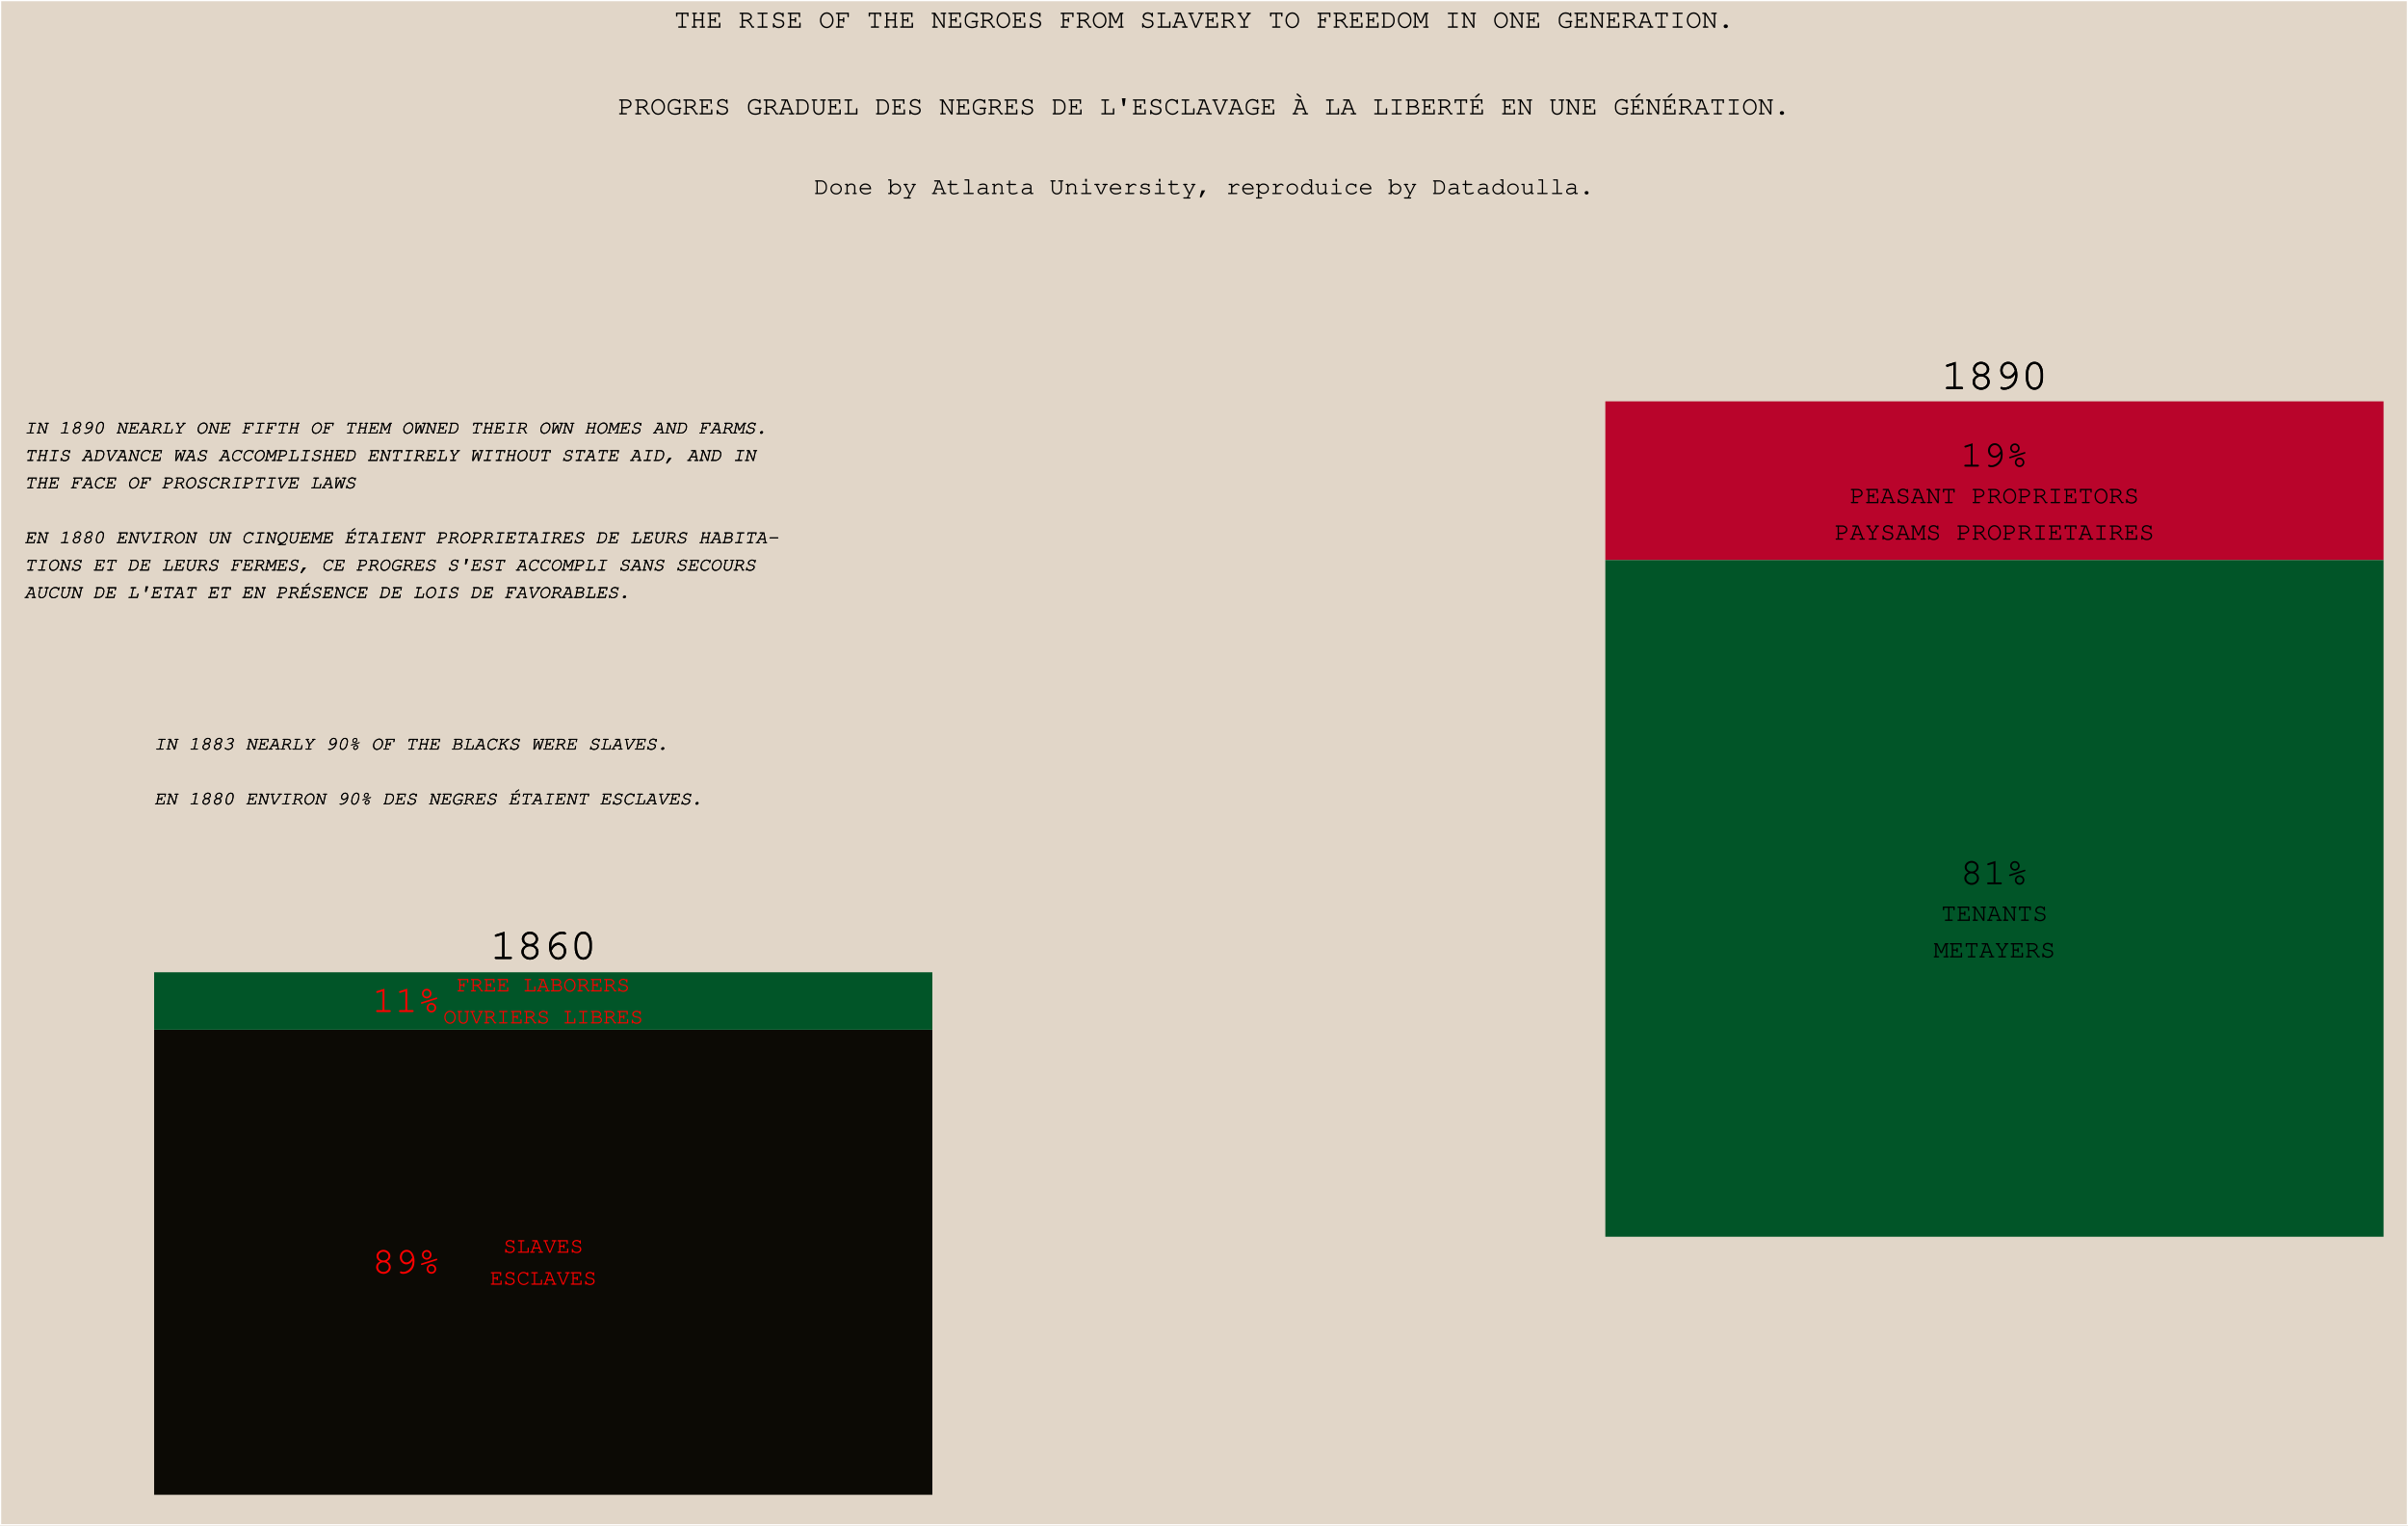
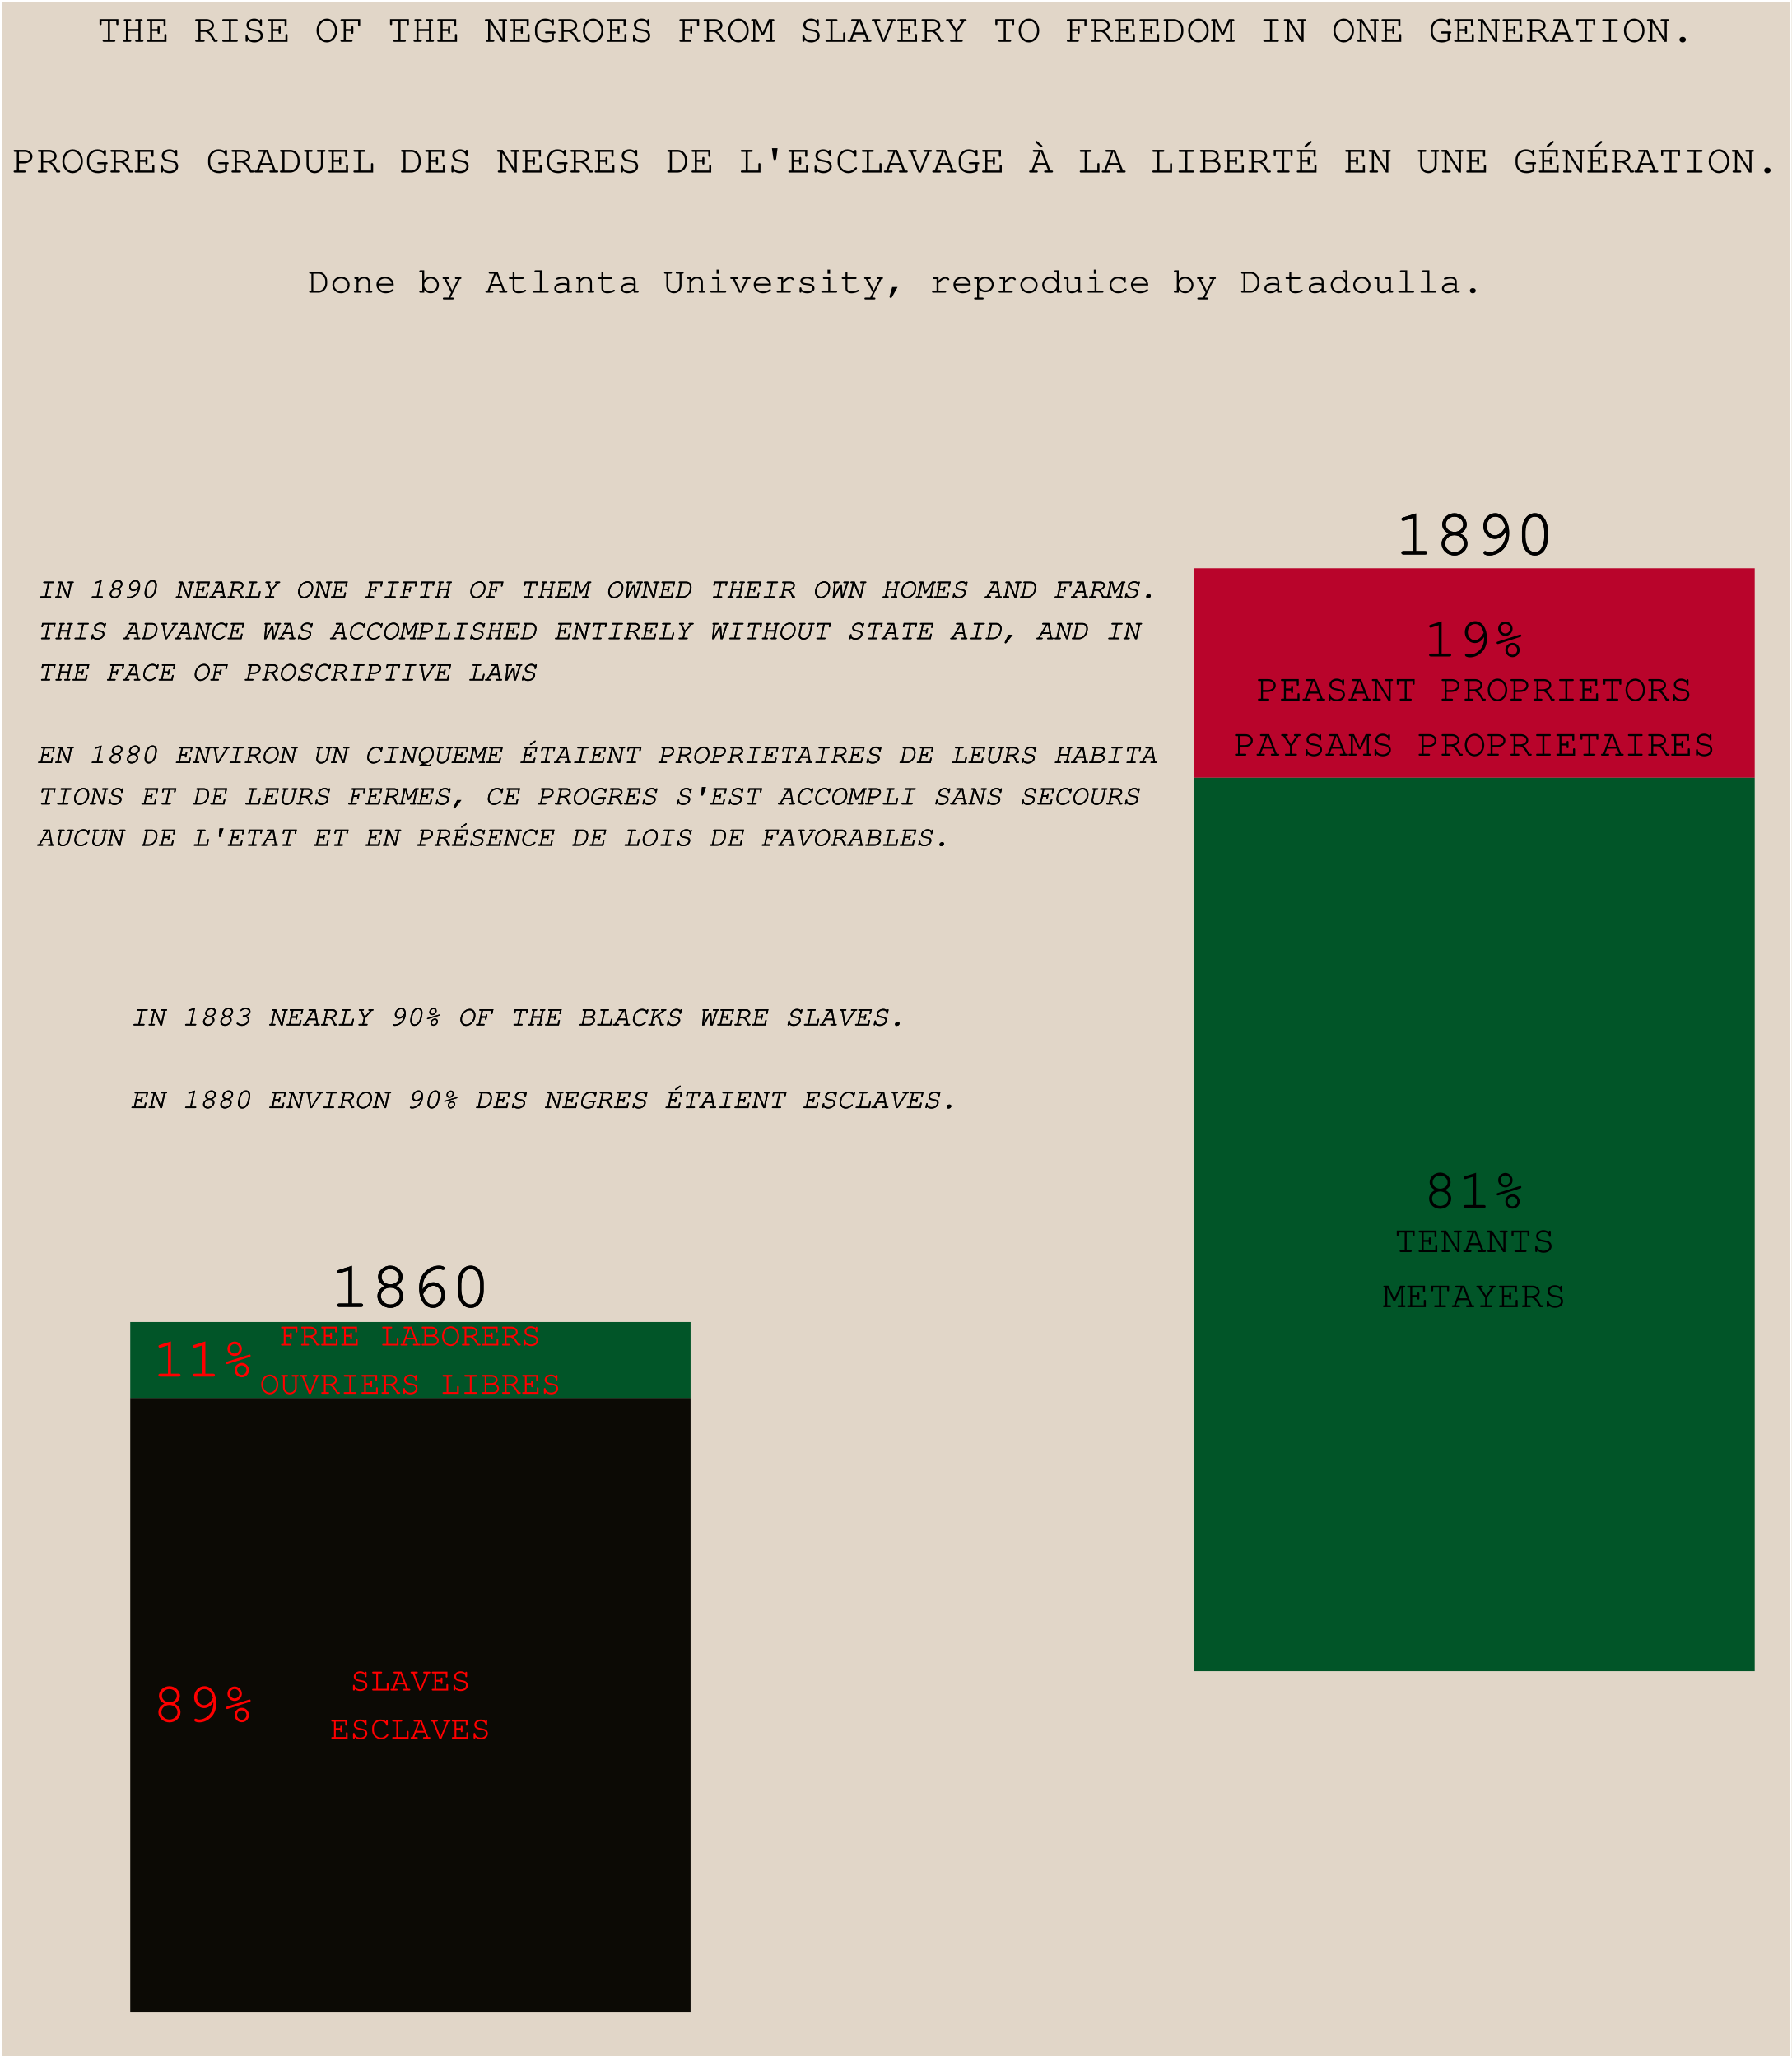
- <svg xmlns="http://www.w3.org/2000/svg" class="svglite" width="1080.00pt" height="684.00pt" viewBox="0 0 1080.00 684.00">
+ <svg xmlns="http://www.w3.org/2000/svg" class="svglite" width="532.80pt" height="612.00pt" viewBox="0 0 532.80 612.00">
  <defs>
    <style type="text/css">
    .svglite line, .svglite polyline, .svglite polygon, .svglite path, .svglite rect, .svglite circle {
      fill: none;
      stroke: #000000;
      stroke-linecap: round;
      stroke-linejoin: round;
      stroke-miterlimit: 10.00;
    }
    .svglite text {
      white-space: pre;
    }
  </style>
  </defs>
  <rect width="100%" height="100%" style="stroke: none; fill: #E1D6C8;" />
  <defs>
-     <clipPath id="cpMC4wMHwxMDgwLjAwfDAuMDB8Njg0LjAw">
-       <rect x="0.00" y="0.00" width="1080.00" height="684.00" />
+     <clipPath id="cpMC4wMHw1MzIuODB8MC4wMHw2MTIuMDA=">
+       <rect x="0.00" y="0.00" width="532.80" height="612.00" />
    </clipPath>
  </defs>
-   <g clip-path="url(#cpMC4wMHwxMDgwLjAwfDAuMDB8Njg0LjAw)">
-     <rect x="0.00" y="0" width="1080.00" height="684.00" style="stroke-width: 1.07; stroke: #FFFFFF; fill: #E1D6C8;" />
+   <g clip-path="url(#cpMC4wMHw1MzIuODB8MC4wMHw2MTIuMDA=)">
+     <rect x="0" y="0" width="532.80" height="612.00" style="stroke-width: 1.07; stroke: #FFFFFF; fill: #E1D6C8;" />
  </g>
  <defs>
-     <clipPath id="cpMTAuOTZ8MTA2OS4wNHw5MS41Nnw2NzAuMzA=">
-       <rect x="10.96" y="91.56" width="1058.08" height="578.74" />
+     <clipPath id="cpMTAuOTZ8NTIxLjg0fDkxLjU2fDU5OC4zMA==">
+       <rect x="10.96" y="91.56" width="510.88" height="506.74" />
    </clipPath>
  </defs>
-   <g clip-path="url(#cpMTAuOTZ8MTA2OS4wNHw5MS41Nnw2NzAuMzA=)">
+   <g clip-path="url(#cpMTAuOTZ8NTIxLjg0fDkxLjU2fDU5OC4zMA==)">
</g>
-   <g clip-path="url(#cpMC4wMHwxMDgwLjAwfDAuMDB8Njg0LjAw)">
+   <g clip-path="url(#cpMC4wMHw1MzIuODB8MC4wMHw2MTIuMDA=)">
</g>
  <defs>
-     <clipPath id="cpMTAuOTZ8NzA5LjA0fDkxLjU2fDY3MC4zMA==">
-       <rect x="10.96" y="91.56" width="698.08" height="578.74" />
+     <clipPath id="cpMTAuOTZ8MzQ0LjI0fDkxLjU2fDU5OC4zMA==">
+       <rect x="10.96" y="91.56" width="333.28" height="506.74" />
    </clipPath>
  </defs>
-   <g clip-path="url(#cpMTAuOTZ8NzA5LjA0fDkxLjU2fDY3MC4zMA==)">
+   <g clip-path="url(#cpMTAuOTZ8MzQ0LjI0fDkxLjU2fDU5OC4zMA==)">
</g>
-   <g clip-path="url(#cpMC4wMHwxMDgwLjAwfDAuMDB8Njg0LjAw)">
+   <g clip-path="url(#cpMC4wMHw1MzIuODB8MC4wMHw2MTIuMDA=)">
</g>
-   <g clip-path="url(#cpMTAuOTZ8NzA5LjA0fDkxLjU2fDY3MC4zMA==)">
+   <g clip-path="url(#cpMTAuOTZ8MzQ0LjI0fDkxLjU2fDU5OC4zMA==)">
</g>
-   <g clip-path="url(#cpMC4wMHwxMDgwLjAwfDAuMDB8Njg0LjAw)">
+   <g clip-path="url(#cpMC4wMHw1MzIuODB8MC4wMHw2MTIuMDA=)">
</g>
  <defs>
-     <clipPath id="cpNS40OHw3MTQuNTJ8ODYuMDh8Njc4LjUy">
-       <rect x="5.48" y="86.08" width="709.04" height="592.44" />
+     <clipPath id="cpNS40OHwzNDkuNzJ8ODYuMDh8NjA2LjUy">
+       <rect x="5.48" y="86.08" width="344.24" height="520.44" />
    </clipPath>
  </defs>
-   <g clip-path="url(#cpNS40OHw3MTQuNTJ8ODYuMDh8Njc4LjUy)">
-     <rect x="5.48" y="86.08" width="709.04" height="592.44" style="stroke-width: 1.07; stroke: #E1D6C8; fill: #E1D6C8;" />
+   <g clip-path="url(#cpNS40OHwzNDkuNzJ8ODYuMDh8NjA2LjUy)">
+     <rect x="5.48" y="86.08" width="344.24" height="520.44" style="stroke-width: 1.07; stroke: #E1D6C8; fill: #E1D6C8;" />
  </g>
-   <g clip-path="url(#cpMC4wMHwxMDgwLjAwfDAuMDB8Njg0LjAw)">
+   <g clip-path="url(#cpMC4wMHw1MzIuODB8MC4wMHw2MTIuMDA=)">
</g>
-   <g clip-path="url(#cpMTAuOTZ8NzA5LjA0fDkxLjU2fDY3MC4zMA==)">
-     <rect x="10.96" y="91.56" width="698.08" height="578.74" style="stroke-width: 1.07; stroke: none; fill: #E1D6C8;" />
-     <rect x="69.13" y="461.77" width="349.04" height="208.53" style="stroke-width: 1.07; stroke: none; stroke-linecap: butt; stroke-linejoin: miter; fill: #0C0A05;" />
-     <rect x="69.13" y="435.99" width="349.04" height="25.77" style="stroke-width: 1.07; stroke: none; stroke-linecap: butt; stroke-linejoin: miter; fill: #015528;" />
-     <text x="243.65" y="430.04" text-anchor="middle" style="font-size: 19.92px; font-weight: 0; font-family: &quot;Courier&quot;;" textLength="47.78px" lengthAdjust="spacingAndGlyphs">1860</text>
-     <text x="243.65" y="430.04" text-anchor="middle" style="font-size: 19.92px; font-weight: 0; font-family: &quot;Courier&quot;;" textLength="47.78px" lengthAdjust="spacingAndGlyphs">1860</text>
-     <text x="243.65" y="561.74" text-anchor="middle" style="font-size: 9.96px; font-weight: 0;fill: #FF0000; font-family: &quot;Courier&quot;;" textLength="35.81px" lengthAdjust="spacingAndGlyphs">SLAVES</text>
-     <text x="243.65" y="576.08" text-anchor="middle" style="font-size: 9.96px; font-weight: 0;fill: #FF0000; font-family: &quot;Courier&quot;;" textLength="47.75px" lengthAdjust="spacingAndGlyphs">ESCLAVES</text>
-     <text x="243.65" y="444.59" text-anchor="middle" style="font-size: 9.96px; font-weight: 0;fill: #FF0000; font-family: &quot;Courier&quot;;" textLength="77.59px" lengthAdjust="spacingAndGlyphs">FREE LABORERS</text>
-     <text x="243.65" y="458.93" text-anchor="middle" style="font-size: 9.96px; font-weight: 0;fill: #FF0000; font-family: &quot;Courier&quot;;" textLength="89.53px" lengthAdjust="spacingAndGlyphs">OUVRIERS LIBRES</text>
-     <text x="197.58" y="570.97" text-anchor="end" style="font-size: 17.07px; font-weight: 0;fill: #FF0000; font-family: &quot;Courier&quot;;" textLength="30.72px" lengthAdjust="spacingAndGlyphs">89%</text>
-     <text x="197.58" y="453.82" text-anchor="end" style="font-size: 17.07px; font-weight: 0;fill: #FF0000; font-family: &quot;Courier&quot;;" textLength="30.72px" lengthAdjust="spacingAndGlyphs">11%</text>
-     <text x="10.96" y="194.39" style="font-size: 8.54px; font-weight: 0; font-style: italic; font-family: &quot;Courier&quot;;" textLength="0.00px" lengthAdjust="spacingAndGlyphs">IN 1890 NEARLY ONE FIFTH OF THEM OWNED THEIR OWN HOMES AND FARMS.</text>
-     <text x="10.96" y="206.68" style="font-size: 8.54px; font-weight: 0; font-style: italic; font-family: &quot;Courier&quot;;" textLength="0.00px" lengthAdjust="spacingAndGlyphs">THIS ADVANCE WAS ACCOMPLISHED ENTIRELY WITHOUT STATE AID, AND IN</text>
-     <text x="10.96" y="218.97" style="font-size: 8.54px; font-weight: 0; font-style: italic; font-family: &quot;Courier&quot;;" textLength="0.00px" lengthAdjust="spacingAndGlyphs">THE FACE OF PROSCRIPTIVE LAWS</text>
-     <text x="10.96" y="231.26" style="font-size: 8.54px; font-weight: 0; font-style: italic; font-family: &quot;Courier&quot;;" textLength="0.00px" lengthAdjust="spacingAndGlyphs" />
-     <text x="10.96" y="243.56" style="font-size: 8.54px; font-weight: 0; font-style: italic; font-family: &quot;Courier&quot;;" textLength="0.00px" lengthAdjust="spacingAndGlyphs">EN 1880 ENVIRON UN CINQUEME ÉTAIENT PROPRIETAIRES DE LEURS HABITA-</text>
-     <text x="10.96" y="255.85" style="font-size: 8.54px; font-weight: 0; font-style: italic; font-family: &quot;Courier&quot;;" textLength="0.00px" lengthAdjust="spacingAndGlyphs">TIONS ET DE LEURS FERMES, CE PROGRES S'EST ACCOMPLI SANS SECOURS</text>
-     <text x="10.96" y="268.14" style="font-size: 8.54px; font-weight: 0; font-style: italic; font-family: &quot;Courier&quot;;" textLength="0.00px" lengthAdjust="spacingAndGlyphs">AUCUN DE L'ETAT ET EN PRÉSENCE DE LOIS DE FAVORABLES.</text>
-     <text x="10.96" y="194.39" style="font-size: 8.54px; font-weight: 0; font-style: italic; font-family: &quot;Courier&quot;;" textLength="0.00px" lengthAdjust="spacingAndGlyphs">IN 1890 NEARLY ONE FIFTH OF THEM OWNED THEIR OWN HOMES AND FARMS.</text>
-     <text x="10.96" y="206.68" style="font-size: 8.54px; font-weight: 0; font-style: italic; font-family: &quot;Courier&quot;;" textLength="0.00px" lengthAdjust="spacingAndGlyphs">THIS ADVANCE WAS ACCOMPLISHED ENTIRELY WITHOUT STATE AID, AND IN</text>
-     <text x="10.96" y="218.97" style="font-size: 8.54px; font-weight: 0; font-style: italic; font-family: &quot;Courier&quot;;" textLength="0.00px" lengthAdjust="spacingAndGlyphs">THE FACE OF PROSCRIPTIVE LAWS</text>
-     <text x="10.96" y="231.26" style="font-size: 8.54px; font-weight: 0; font-style: italic; font-family: &quot;Courier&quot;;" textLength="0.00px" lengthAdjust="spacingAndGlyphs" />
-     <text x="10.96" y="243.56" style="font-size: 8.54px; font-weight: 0; font-style: italic; font-family: &quot;Courier&quot;;" textLength="0.00px" lengthAdjust="spacingAndGlyphs">EN 1880 ENVIRON UN CINQUEME ÉTAIENT PROPRIETAIRES DE LEURS HABITA-</text>
-     <text x="10.96" y="255.85" style="font-size: 8.54px; font-weight: 0; font-style: italic; font-family: &quot;Courier&quot;;" textLength="0.00px" lengthAdjust="spacingAndGlyphs">TIONS ET DE LEURS FERMES, CE PROGRES S'EST ACCOMPLI SANS SECOURS</text>
-     <text x="10.96" y="268.14" style="font-size: 8.54px; font-weight: 0; font-style: italic; font-family: &quot;Courier&quot;;" textLength="0.00px" lengthAdjust="spacingAndGlyphs">AUCUN DE L'ETAT ET EN PRÉSENCE DE LOIS DE FAVORABLES.</text>
-     <text x="69.13" y="336.13" style="font-size: 8.54px; font-weight: 0; font-style: italic; font-family: &quot;Courier&quot;;" textLength="0.00px" lengthAdjust="spacingAndGlyphs">IN 1883 NEARLY 90% OF THE BLACKS WERE SLAVES.</text>
-     <text x="69.13" y="348.42" style="font-size: 8.54px; font-weight: 0; font-style: italic; font-family: &quot;Courier&quot;;" textLength="0.00px" lengthAdjust="spacingAndGlyphs" />
-     <text x="69.13" y="360.71" style="font-size: 8.54px; font-weight: 0; font-style: italic; font-family: &quot;Courier&quot;;" textLength="0.00px" lengthAdjust="spacingAndGlyphs">EN 1880 ENVIRON 90% DES NEGRES ÉTAIENT ESCLAVES.</text>
-     <text x="69.13" y="336.13" style="font-size: 8.54px; font-weight: 0; font-style: italic; font-family: &quot;Courier&quot;;" textLength="0.00px" lengthAdjust="spacingAndGlyphs">IN 1883 NEARLY 90% OF THE BLACKS WERE SLAVES.</text>
-     <text x="69.13" y="348.42" style="font-size: 8.54px; font-weight: 0; font-style: italic; font-family: &quot;Courier&quot;;" textLength="0.00px" lengthAdjust="spacingAndGlyphs" />
-     <text x="69.13" y="360.71" style="font-size: 8.54px; font-weight: 0; font-style: italic; font-family: &quot;Courier&quot;;" textLength="0.00px" lengthAdjust="spacingAndGlyphs">EN 1880 ENVIRON 90% DES NEGRES ÉTAIENT ESCLAVES.</text>
+   <g clip-path="url(#cpMTAuOTZ8MzQ0LjI0fDkxLjU2fDU5OC4zMA==)">
+     <rect x="10.96" y="91.56" width="333.28" height="506.74" style="stroke-width: 1.07; stroke: none; fill: #E1D6C8;" />
+     <rect x="38.73" y="415.71" width="166.64" height="182.59" style="stroke-width: 1.07; stroke: none; stroke-linecap: butt; stroke-linejoin: miter; fill: #0C0A05;" />
+     <rect x="38.73" y="393.14" width="166.64" height="22.57" style="stroke-width: 1.07; stroke: none; stroke-linecap: butt; stroke-linejoin: miter; fill: #015528;" />
+     <text x="122.05" y="388.65" text-anchor="middle" style="font-size: 19.92px; font-weight: 0; font-family: &quot;Courier&quot;;" textLength="47.78px" lengthAdjust="spacingAndGlyphs">1860</text>
+     <text x="122.05" y="388.65" text-anchor="middle" style="font-size: 19.92px; font-weight: 0; font-family: &quot;Courier&quot;;" textLength="47.78px" lengthAdjust="spacingAndGlyphs">1860</text>
+     <text x="122.05" y="502.72" text-anchor="middle" style="font-size: 9.96px; font-weight: 0;fill: #FF0000; font-family: &quot;Courier&quot;;" textLength="35.81px" lengthAdjust="spacingAndGlyphs">SLAVES</text>
+     <text x="122.05" y="517.06" text-anchor="middle" style="font-size: 9.96px; font-weight: 0;fill: #FF0000; font-family: &quot;Courier&quot;;" textLength="47.75px" lengthAdjust="spacingAndGlyphs">ESCLAVES</text>
+     <text x="122.05" y="400.14" text-anchor="middle" style="font-size: 9.96px; font-weight: 0;fill: #FF0000; font-family: &quot;Courier&quot;;" textLength="77.59px" lengthAdjust="spacingAndGlyphs">FREE LABORERS</text>
+     <text x="122.05" y="414.48" text-anchor="middle" style="font-size: 9.96px; font-weight: 0;fill: #FF0000; font-family: &quot;Courier&quot;;" textLength="89.53px" lengthAdjust="spacingAndGlyphs">OUVRIERS LIBRES</text>
+     <text x="75.98" y="511.95" text-anchor="end" style="font-size: 17.07px; font-weight: 0;fill: #FF0000; font-family: &quot;Courier&quot;;" textLength="30.72px" lengthAdjust="spacingAndGlyphs">89%</text>
+     <text x="75.98" y="409.37" text-anchor="end" style="font-size: 17.07px; font-weight: 0;fill: #FF0000; font-family: &quot;Courier&quot;;" textLength="30.72px" lengthAdjust="spacingAndGlyphs">11%</text>
+     <text x="10.96" y="177.77" style="font-size: 8.54px; font-weight: 0; font-style: italic; font-family: &quot;Courier&quot;;" textLength="0.00px" lengthAdjust="spacingAndGlyphs">IN 1890 NEARLY ONE FIFTH OF THEM OWNED THEIR OWN HOMES AND FARMS.</text>
+     <text x="10.96" y="190.07" style="font-size: 8.54px; font-weight: 0; font-style: italic; font-family: &quot;Courier&quot;;" textLength="0.00px" lengthAdjust="spacingAndGlyphs">THIS ADVANCE WAS ACCOMPLISHED ENTIRELY WITHOUT STATE AID, AND IN</text>
+     <text x="10.96" y="202.36" style="font-size: 8.54px; font-weight: 0; font-style: italic; font-family: &quot;Courier&quot;;" textLength="0.00px" lengthAdjust="spacingAndGlyphs">THE FACE OF PROSCRIPTIVE LAWS</text>
+     <text x="10.96" y="214.65" style="font-size: 8.54px; font-weight: 0; font-style: italic; font-family: &quot;Courier&quot;;" textLength="0.00px" lengthAdjust="spacingAndGlyphs" />
+     <text x="10.96" y="226.94" style="font-size: 8.54px; font-weight: 0; font-style: italic; font-family: &quot;Courier&quot;;" textLength="0.00px" lengthAdjust="spacingAndGlyphs">EN 1880 ENVIRON UN CINQUEME ÉTAIENT PROPRIETAIRES DE LEURS HABITA-</text>
+     <text x="10.96" y="239.23" style="font-size: 8.54px; font-weight: 0; font-style: italic; font-family: &quot;Courier&quot;;" textLength="0.00px" lengthAdjust="spacingAndGlyphs">TIONS ET DE LEURS FERMES, CE PROGRES S'EST ACCOMPLI SANS SECOURS</text>
+     <text x="10.96" y="251.52" style="font-size: 8.54px; font-weight: 0; font-style: italic; font-family: &quot;Courier&quot;;" textLength="0.00px" lengthAdjust="spacingAndGlyphs">AUCUN DE L'ETAT ET EN PRÉSENCE DE LOIS DE FAVORABLES.</text>
+     <text x="10.96" y="177.77" style="font-size: 8.54px; font-weight: 0; font-style: italic; font-family: &quot;Courier&quot;;" textLength="0.00px" lengthAdjust="spacingAndGlyphs">IN 1890 NEARLY ONE FIFTH OF THEM OWNED THEIR OWN HOMES AND FARMS.</text>
+     <text x="10.96" y="190.07" style="font-size: 8.54px; font-weight: 0; font-style: italic; font-family: &quot;Courier&quot;;" textLength="0.00px" lengthAdjust="spacingAndGlyphs">THIS ADVANCE WAS ACCOMPLISHED ENTIRELY WITHOUT STATE AID, AND IN</text>
+     <text x="10.96" y="202.36" style="font-size: 8.54px; font-weight: 0; font-style: italic; font-family: &quot;Courier&quot;;" textLength="0.00px" lengthAdjust="spacingAndGlyphs">THE FACE OF PROSCRIPTIVE LAWS</text>
+     <text x="10.96" y="214.65" style="font-size: 8.54px; font-weight: 0; font-style: italic; font-family: &quot;Courier&quot;;" textLength="0.00px" lengthAdjust="spacingAndGlyphs" />
+     <text x="10.96" y="226.94" style="font-size: 8.54px; font-weight: 0; font-style: italic; font-family: &quot;Courier&quot;;" textLength="0.00px" lengthAdjust="spacingAndGlyphs">EN 1880 ENVIRON UN CINQUEME ÉTAIENT PROPRIETAIRES DE LEURS HABITA-</text>
+     <text x="10.96" y="239.23" style="font-size: 8.54px; font-weight: 0; font-style: italic; font-family: &quot;Courier&quot;;" textLength="0.00px" lengthAdjust="spacingAndGlyphs">TIONS ET DE LEURS FERMES, CE PROGRES S'EST ACCOMPLI SANS SECOURS</text>
+     <text x="10.96" y="251.52" style="font-size: 8.54px; font-weight: 0; font-style: italic; font-family: &quot;Courier&quot;;" textLength="0.00px" lengthAdjust="spacingAndGlyphs">AUCUN DE L'ETAT ET EN PRÉSENCE DE LOIS DE FAVORABLES.</text>
+     <text x="38.73" y="304.94" style="font-size: 8.54px; font-weight: 0; font-style: italic; font-family: &quot;Courier&quot;;" textLength="0.00px" lengthAdjust="spacingAndGlyphs">IN 1883 NEARLY 90% OF THE BLACKS WERE SLAVES.</text>
+     <text x="38.73" y="317.23" style="font-size: 8.54px; font-weight: 0; font-style: italic; font-family: &quot;Courier&quot;;" textLength="0.00px" lengthAdjust="spacingAndGlyphs" />
+     <text x="38.73" y="329.52" style="font-size: 8.54px; font-weight: 0; font-style: italic; font-family: &quot;Courier&quot;;" textLength="0.00px" lengthAdjust="spacingAndGlyphs">EN 1880 ENVIRON 90% DES NEGRES ÉTAIENT ESCLAVES.</text>
+     <text x="38.73" y="304.94" style="font-size: 8.54px; font-weight: 0; font-style: italic; font-family: &quot;Courier&quot;;" textLength="0.00px" lengthAdjust="spacingAndGlyphs">IN 1883 NEARLY 90% OF THE BLACKS WERE SLAVES.</text>
+     <text x="38.73" y="317.23" style="font-size: 8.54px; font-weight: 0; font-style: italic; font-family: &quot;Courier&quot;;" textLength="0.00px" lengthAdjust="spacingAndGlyphs" />
+     <text x="38.73" y="329.52" style="font-size: 8.54px; font-weight: 0; font-style: italic; font-family: &quot;Courier&quot;;" textLength="0.00px" lengthAdjust="spacingAndGlyphs">EN 1880 ENVIRON 90% DES NEGRES ÉTAIENT ESCLAVES.</text>
  </g>
-   <g clip-path="url(#cpMC4wMHwxMDgwLjAwfDAuMDB8Njg0LjAw)">
+   <g clip-path="url(#cpMC4wMHw1MzIuODB8MC4wMHw2MTIuMDA=)">
</g>
  <defs>
-     <clipPath id="cpNzE0LjUyfDEwNzQuNTJ8ODYuMDh8Njc4LjUy">
-       <rect x="714.52" y="86.08" width="360.00" height="592.44" />
+     <clipPath id="cpMzQ5LjcyfDUyNy4zMnw4Ni4wOHw2MDYuNTI=">
+       <rect x="349.72" y="86.08" width="177.60" height="520.44" />
    </clipPath>
  </defs>
-   <g clip-path="url(#cpNzE0LjUyfDEwNzQuNTJ8ODYuMDh8Njc4LjUy)">
-     <rect x="714.52" y="86.08" width="360.00" height="592.44" style="stroke-width: 1.07; stroke: #E1D6C8; fill: #E1D6C8;" />
+   <g clip-path="url(#cpMzQ5LjcyfDUyNy4zMnw4Ni4wOHw2MDYuNTI=)">
+     <rect x="349.72" y="86.08" width="177.60" height="520.44" style="stroke-width: 1.07; stroke: #E1D6C8; fill: #E1D6C8;" />
  </g>
-   <g clip-path="url(#cpMC4wMHwxMDgwLjAwfDAuMDB8Njg0LjAw)">
+   <g clip-path="url(#cpMC4wMHw1MzIuODB8MC4wMHw2MTIuMDA=)">
</g>
  <defs>
-     <clipPath id="cpNzIwLjAwfDEwNjkuMDR8OTEuNTZ8NjcwLjMw">
-       <rect x="720.00" y="91.56" width="349.04" height="578.74" />
+     <clipPath id="cpMzU1LjIwfDUyMS44NHw5MS41Nnw1OTguMzA=">
+       <rect x="355.20" y="91.56" width="166.64" height="506.74" />
    </clipPath>
  </defs>
-   <g clip-path="url(#cpNzIwLjAwfDEwNjkuMDR8OTEuNTZ8NjcwLjMw)">
-     <rect x="720.00" y="91.56" width="349.04" height="578.74" style="stroke-width: 1.07; stroke: none; fill: #E1D6C8;" />
-     <rect x="720.00" y="179.97" width="349.04" height="71.17" style="stroke-width: 1.07; stroke: none; stroke-linecap: butt; stroke-linejoin: miter; fill: #B9042B;" />
-     <rect x="720.00" y="251.14" width="349.04" height="303.42" style="stroke-width: 1.07; stroke: none; stroke-linecap: butt; stroke-linejoin: miter; fill: #015528;" />
-     <text x="894.52" y="174.49" text-anchor="middle" style="font-size: 19.92px; font-weight: 0; font-family: &quot;Courier&quot;;" textLength="47.78px" lengthAdjust="spacingAndGlyphs">1890</text>
-     <text x="894.52" y="174.49" text-anchor="middle" style="font-size: 19.92px; font-weight: 0; font-family: &quot;Courier&quot;;" textLength="47.78px" lengthAdjust="spacingAndGlyphs">1890</text>
-     <text x="894.52" y="225.64" text-anchor="middle" style="font-size: 11.38px; font-weight: 0; font-family: &quot;Courier&quot;;" textLength="129.69px" lengthAdjust="spacingAndGlyphs">PEASANT PROPRIETORS</text>
-     <text x="894.52" y="242.02" text-anchor="middle" style="font-size: 11.38px; font-weight: 0; font-family: &quot;Courier&quot;;" textLength="143.34px" lengthAdjust="spacingAndGlyphs">PAYSAMS PROPRIETAIRES</text>
-     <text x="894.52" y="412.93" text-anchor="middle" style="font-size: 11.38px; font-weight: 0; font-family: &quot;Courier&quot;;" textLength="47.78px" lengthAdjust="spacingAndGlyphs">TENANTS</text>
-     <text x="894.52" y="429.32" text-anchor="middle" style="font-size: 11.38px; font-weight: 0; font-family: &quot;Courier&quot;;" textLength="54.60px" lengthAdjust="spacingAndGlyphs">METAYERS</text>
-     <text x="894.52" y="209.25" text-anchor="middle" style="font-size: 17.07px; font-weight: 0; font-family: &quot;Courier&quot;;" textLength="30.72px" lengthAdjust="spacingAndGlyphs">19%</text>
-     <text x="894.52" y="396.55" text-anchor="middle" style="font-size: 17.07px; font-weight: 0; font-family: &quot;Courier&quot;;" textLength="30.72px" lengthAdjust="spacingAndGlyphs">81%</text>
+   <g clip-path="url(#cpMzU1LjIwfDUyMS44NHw5MS41Nnw1OTguMzA=)">
+     <rect x="355.20" y="91.56" width="166.64" height="506.74" style="stroke-width: 1.07; stroke: none; fill: #E1D6C8;" />
+     <rect x="355.20" y="168.97" width="166.64" height="62.32" style="stroke-width: 1.07; stroke: none; stroke-linecap: butt; stroke-linejoin: miter; fill: #B9042B;" />
+     <rect x="355.20" y="231.29" width="166.64" height="265.67" style="stroke-width: 1.07; stroke: none; stroke-linecap: butt; stroke-linejoin: miter; fill: #015528;" />
+     <text x="438.52" y="164.89" text-anchor="middle" style="font-size: 19.92px; font-weight: 0; font-family: &quot;Courier&quot;;" textLength="47.78px" lengthAdjust="spacingAndGlyphs">1890</text>
+     <text x="438.52" y="164.89" text-anchor="middle" style="font-size: 19.92px; font-weight: 0; font-family: &quot;Courier&quot;;" textLength="47.78px" lengthAdjust="spacingAndGlyphs">1890</text>
+     <text x="438.52" y="208.35" text-anchor="middle" style="font-size: 11.38px; font-weight: 0; font-family: &quot;Courier&quot;;" textLength="129.69px" lengthAdjust="spacingAndGlyphs">PEASANT PROPRIETORS</text>
+     <text x="438.52" y="224.73" text-anchor="middle" style="font-size: 11.38px; font-weight: 0; font-family: &quot;Courier&quot;;" textLength="143.34px" lengthAdjust="spacingAndGlyphs">PAYSAMS PROPRIETAIRES</text>
+     <text x="438.52" y="372.34" text-anchor="middle" style="font-size: 11.38px; font-weight: 0; font-family: &quot;Courier&quot;;" textLength="47.78px" lengthAdjust="spacingAndGlyphs">TENANTS</text>
+     <text x="438.52" y="388.73" text-anchor="middle" style="font-size: 11.38px; font-weight: 0; font-family: &quot;Courier&quot;;" textLength="54.60px" lengthAdjust="spacingAndGlyphs">METAYERS</text>
+     <text x="438.52" y="195.23" text-anchor="middle" style="font-size: 17.07px; font-weight: 0; font-family: &quot;Courier&quot;;" textLength="30.72px" lengthAdjust="spacingAndGlyphs">19%</text>
+     <text x="438.52" y="359.22" text-anchor="middle" style="font-size: 17.07px; font-weight: 0; font-family: &quot;Courier&quot;;" textLength="30.72px" lengthAdjust="spacingAndGlyphs">81%</text>
  </g>
-   <g clip-path="url(#cpMC4wMHwxMDgwLjAwfDAuMDB8Njg0LjAw)">
-     <text x="540.00" y="87.04" text-anchor="middle" style="font-size: 11.00px; font-weight: 0; font-family: &quot;Courier&quot;;" textLength="349.93px" lengthAdjust="spacingAndGlyphs">Done by Atlanta University, reproduice by Datadoulla.</text>
-     <text x="540.00" y="12.43" text-anchor="middle" style="font-size: 12.00px; font-weight: 0; font-family: &quot;Courier&quot;;" textLength="475.20px" lengthAdjust="spacingAndGlyphs">THE RISE OF THE NEGROES FROM SLAVERY TO FREEDOM IN ONE GENERATION.</text>
-     <text x="540.00" y="25.39" text-anchor="middle" style="font-size: 12.00px; font-weight: 0; font-family: &quot;Courier&quot;;" textLength="0.00px" lengthAdjust="spacingAndGlyphs" />
-     <text x="540.00" y="38.35" text-anchor="middle" style="font-size: 12.00px; font-weight: 0; font-family: &quot;Courier&quot;;" textLength="0.00px" lengthAdjust="spacingAndGlyphs" />
-     <text x="540.00" y="51.31" text-anchor="middle" style="font-size: 12.00px; font-weight: 0; font-family: &quot;Courier&quot;;" textLength="525.60px" lengthAdjust="spacingAndGlyphs">PROGRES GRADUEL DES NEGRES DE L'ESCLAVAGE À LA LIBERTÉ EN UNE GÉNÉRATION.</text>
-     <text x="540.00" y="64.27" text-anchor="middle" style="font-size: 12.00px; font-weight: 0; font-family: &quot;Courier&quot;;" textLength="0.00px" lengthAdjust="spacingAndGlyphs" />
+   <g clip-path="url(#cpMC4wMHw1MzIuODB8MC4wMHw2MTIuMDA=)">
+     <text x="266.40" y="87.04" text-anchor="middle" style="font-size: 11.00px; font-weight: 0; font-family: &quot;Courier&quot;;" textLength="349.93px" lengthAdjust="spacingAndGlyphs">Done by Atlanta University, reproduice by Datadoulla.</text>
+     <text x="266.40" y="12.43" text-anchor="middle" style="font-size: 12.00px; font-weight: 0; font-family: &quot;Courier&quot;;" textLength="475.20px" lengthAdjust="spacingAndGlyphs">THE RISE OF THE NEGROES FROM SLAVERY TO FREEDOM IN ONE GENERATION.</text>
+     <text x="266.40" y="25.39" text-anchor="middle" style="font-size: 12.00px; font-weight: 0; font-family: &quot;Courier&quot;;" textLength="0.00px" lengthAdjust="spacingAndGlyphs" />
+     <text x="266.40" y="38.35" text-anchor="middle" style="font-size: 12.00px; font-weight: 0; font-family: &quot;Courier&quot;;" textLength="0.00px" lengthAdjust="spacingAndGlyphs" />
+     <text x="266.40" y="51.31" text-anchor="middle" style="font-size: 12.00px; font-weight: 0; font-family: &quot;Courier&quot;;" textLength="525.60px" lengthAdjust="spacingAndGlyphs">PROGRES GRADUEL DES NEGRES DE L'ESCLAVAGE À LA LIBERTÉ EN UNE GÉNÉRATION.</text>
+     <text x="266.40" y="64.27" text-anchor="middle" style="font-size: 12.00px; font-weight: 0; font-family: &quot;Courier&quot;;" textLength="0.00px" lengthAdjust="spacingAndGlyphs" />
  </g>
</svg>
